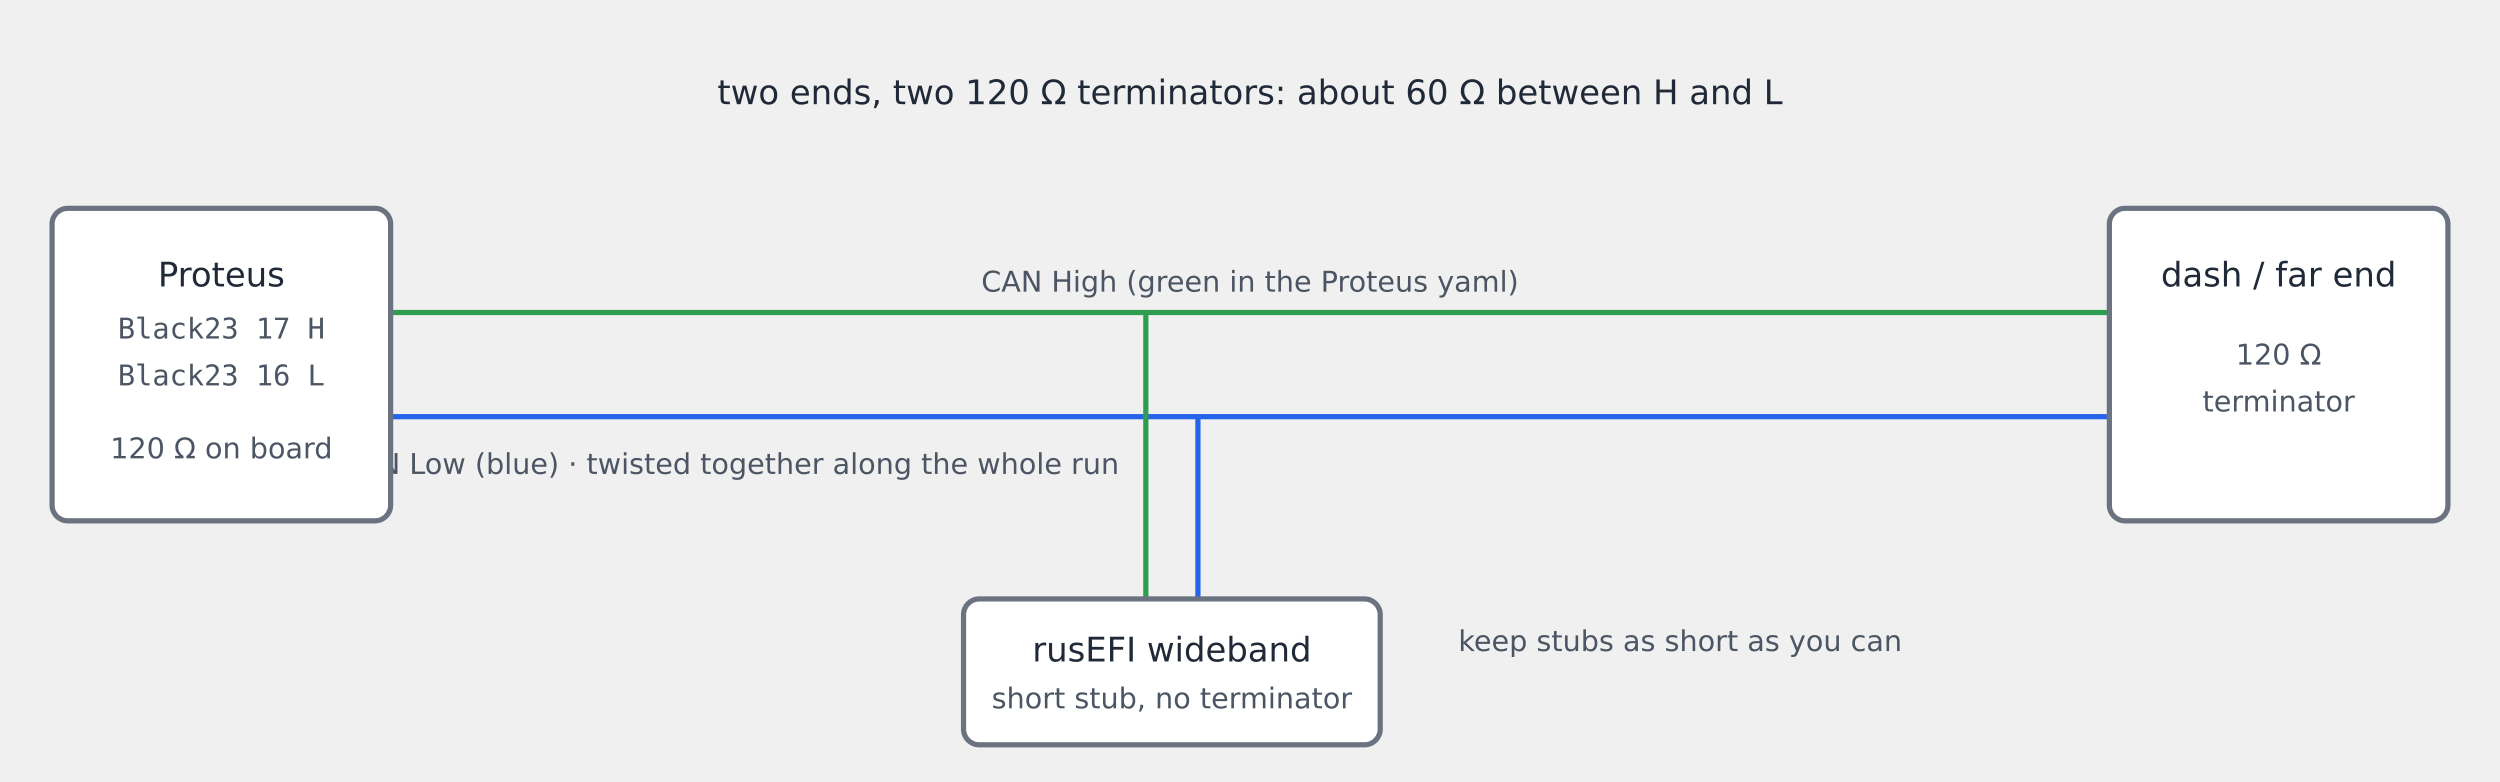
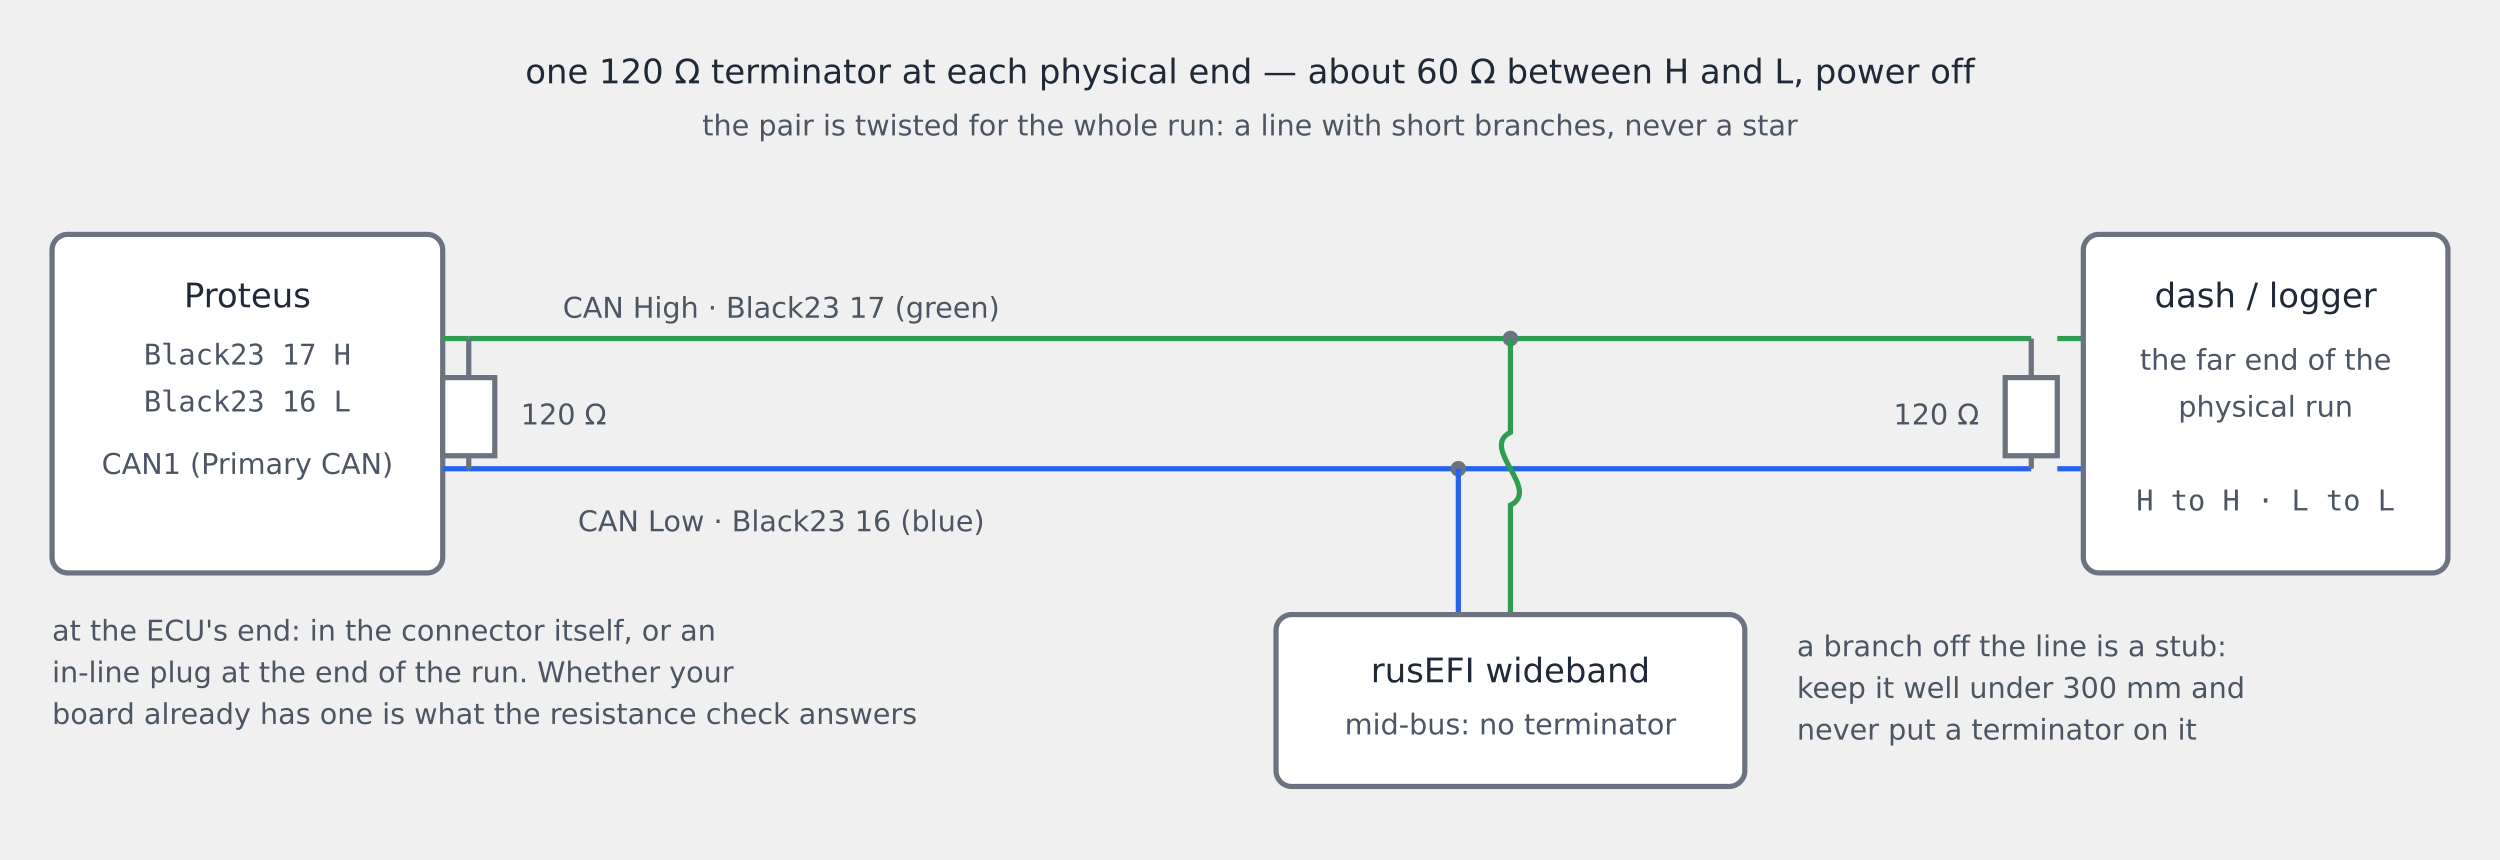
- <svg xmlns="http://www.w3.org/2000/svg" viewBox="0 0 960 300" role="img" aria-labelledby="t d">
+ <svg xmlns="http://www.w3.org/2000/svg" viewBox="0 0 960 330" role="img" aria-labelledby="t d">
  <style>
    text { font-family: "DejaVu Sans", Arial, sans-serif; font-size: 13px; fill: #1f2937; }
    .small { font-size: 11px; fill: #4b5563; }
    .mono { font-family: "DejaVu Sans Mono", monospace; font-size: 11px; fill: #4b5563; }
    .box { fill: #ffffff; stroke: #6b7280; stroke-width: 2; }
    .ask { fill: #eff6ff; stroke: #2563eb; stroke-width: 2; }
    .drive { fill: #fff7ed; stroke: #e8710a; stroke-width: 2; }
    .loop { fill: #f0fdf4; stroke: #2e9d4f; stroke-width: 2; }
    .safe { fill: #fef2f2; stroke: #c8412d; stroke-width: 2; }
    .wire { stroke: #6b7280; stroke-width: 2; fill: none; }
    .wire-ask { stroke: #2563eb; stroke-width: 2; fill: none; }
    .wire-drive { stroke: #e8710a; stroke-width: 2; fill: none; }
    .wire-loop { stroke: #2e9d4f; stroke-width: 2; fill: none; }
    .wire-safe { stroke: #c8412d; stroke-width: 2; fill: none; stroke-dasharray: 6 4; }
    .arrow { fill: #6b7280; }
    @media (prefers-color-scheme: dark) {
      text { fill: #e5e7eb; } .small, .mono { fill: #9ca3af; }
      .box { fill: #1f2937; stroke: #9ca3af; } .ask { fill: #172554; } .drive { fill: #431407; }
      .loop { fill: #052e16; } .safe { fill: #450a0a; } .wire { stroke: #9ca3af; } .arrow { fill: #9ca3af; }
    }
  </style>
-   <defs>
-     <marker id="a" viewBox="0 0 10 10" refX="9" refY="5" markerWidth="7" markerHeight="7" orient="auto-start-reverse">
-       <path d="M0,0 L10,5 L0,10 z" class="arrow" />
-     </marker>
-   </defs>
-   <path class="wire-loop" d="M150,120 H810" />
-   <text x="480" y="112" text-anchor="middle" class="small">CAN High (green in the Proteus yaml)</text>
-   <path class="wire-ask" d="M150,160 H810" />
-   <text x="280" y="182" text-anchor="middle" class="small">CAN Low (blue) · twisted together along the whole run</text>
-   <rect class="box" x="20" y="80" width="130" height="120" rx="6" />
-   <text x="85" y="110" text-anchor="middle">Proteus</text>
-   <text x="85" y="130" text-anchor="middle" class="mono">Black23 17 H</text>
-   <text x="85" y="148" text-anchor="middle" class="mono">Black23 16 L</text>
-   <text x="85" y="176" text-anchor="middle" class="small">120 Ω on board</text>
-   <rect class="box" x="810" y="80" width="130" height="120" rx="6" />
-   <text x="875" y="110" text-anchor="middle">dash / far end</text>
-   <text x="875" y="140" text-anchor="middle" class="small">120 Ω</text>
-   <text x="875" y="158" text-anchor="middle" class="small">terminator</text>
-   <path class="wire-loop" d="M440,120 V230" />
-   <path class="wire-ask" d="M460,160 V230" />
-   <rect class="box" x="370" y="230" width="160" height="56" rx="6" />
-   <text x="450" y="254" text-anchor="middle">rusEFI wideband</text>
-   <text x="450" y="272" text-anchor="middle" class="small">short stub, no terminator</text>
-   <text x="560" y="250" class="small">keep stubs as short as you can</text>
-   <text x="480" y="40" text-anchor="middle">two ends, two 120 Ω terminators: about 60 Ω between H and L</text>
+   <text x="480" y="32" text-anchor="middle">one 120 Ω terminator at each physical end — about 60 Ω between H and L, power off</text>
+   <text x="480" y="52" text-anchor="middle" class="small">the pair is twisted for the whole run: a line with short branches, never a star</text>
+   <path class="wire-loop" d="M180,130 H780" />
+   <text x="300" y="122" text-anchor="middle" class="small">CAN High · Black23 17 (green)</text>
+   <path class="wire-ask" d="M180,180 H780" />
+   <text x="300" y="204" text-anchor="middle" class="small">CAN Low · Black23 16 (blue)</text>
+   <rect class="box" x="20" y="90" width="150" height="130" rx="6" />
+   <text x="95" y="118" text-anchor="middle">Proteus</text>
+   <text x="95" y="140" text-anchor="middle" class="mono">Black23 17 H</text>
+   <text x="95" y="158" text-anchor="middle" class="mono">Black23 16 L</text>
+   <text x="95" y="182" text-anchor="middle" class="small">CAN1 (Primary CAN)</text>
+   <path class="wire-loop" d="M170,130 H180" />
+   <path class="wire-ask" d="M170,180 H180" />
+   <path class="wire" d="M180,130 V145 M180,175 V180" />
+   <rect class="box" x="170" y="145" width="20" height="30" />
+   <text x="200" y="163" class="small">120 Ω</text>
+   <text x="20" y="246" class="small">at the ECU's end: in the connector itself, or an</text>
+   <text x="20" y="262" class="small">in-line plug at the end of the run. Whether your</text>
+   <text x="20" y="278" class="small">board already has one is what the resistance check answers</text>
+   <path class="wire" d="M780,130 V145 M780,175 V180" />
+   <rect class="box" x="770" y="145" width="20" height="30" />
+   <text x="760" y="163" text-anchor="end" class="small">120 Ω</text>
+   <path class="wire-loop" d="M790,130 H800" />
+   <path class="wire-ask" d="M790,180 H800" />
+   <rect class="box" x="800" y="90" width="140" height="130" rx="6" />
+   <text x="870" y="118" text-anchor="middle">dash / logger</text>
+   <text x="870" y="142" text-anchor="middle" class="small">the far end of the</text>
+   <text x="870" y="160" text-anchor="middle" class="small">physical run</text>
+   <text x="870" y="196" text-anchor="middle" class="mono">H to H · L to L</text>
+   <circle cx="580" cy="130" r="3" class="arrow" />
+   <circle cx="560" cy="180" r="3" class="arrow" />
+   <path class="wire-loop" d="M580,130 V166 C568,172 592,188 580,194 V236" />
+   <path class="wire-ask" d="M560,180 V236" />
+   <rect class="box" x="490" y="236" width="180" height="66" rx="6" />
+   <text x="580" y="262" text-anchor="middle">rusEFI wideband</text>
+   <text x="580" y="282" text-anchor="middle" class="small">mid-bus: no terminator</text>
+   <text x="690" y="252" class="small">a branch off the line is a stub:</text>
+   <text x="690" y="268" class="small">keep it well under 300 mm and</text>
+   <text x="690" y="284" class="small">never put a terminator on it</text>
</svg>
